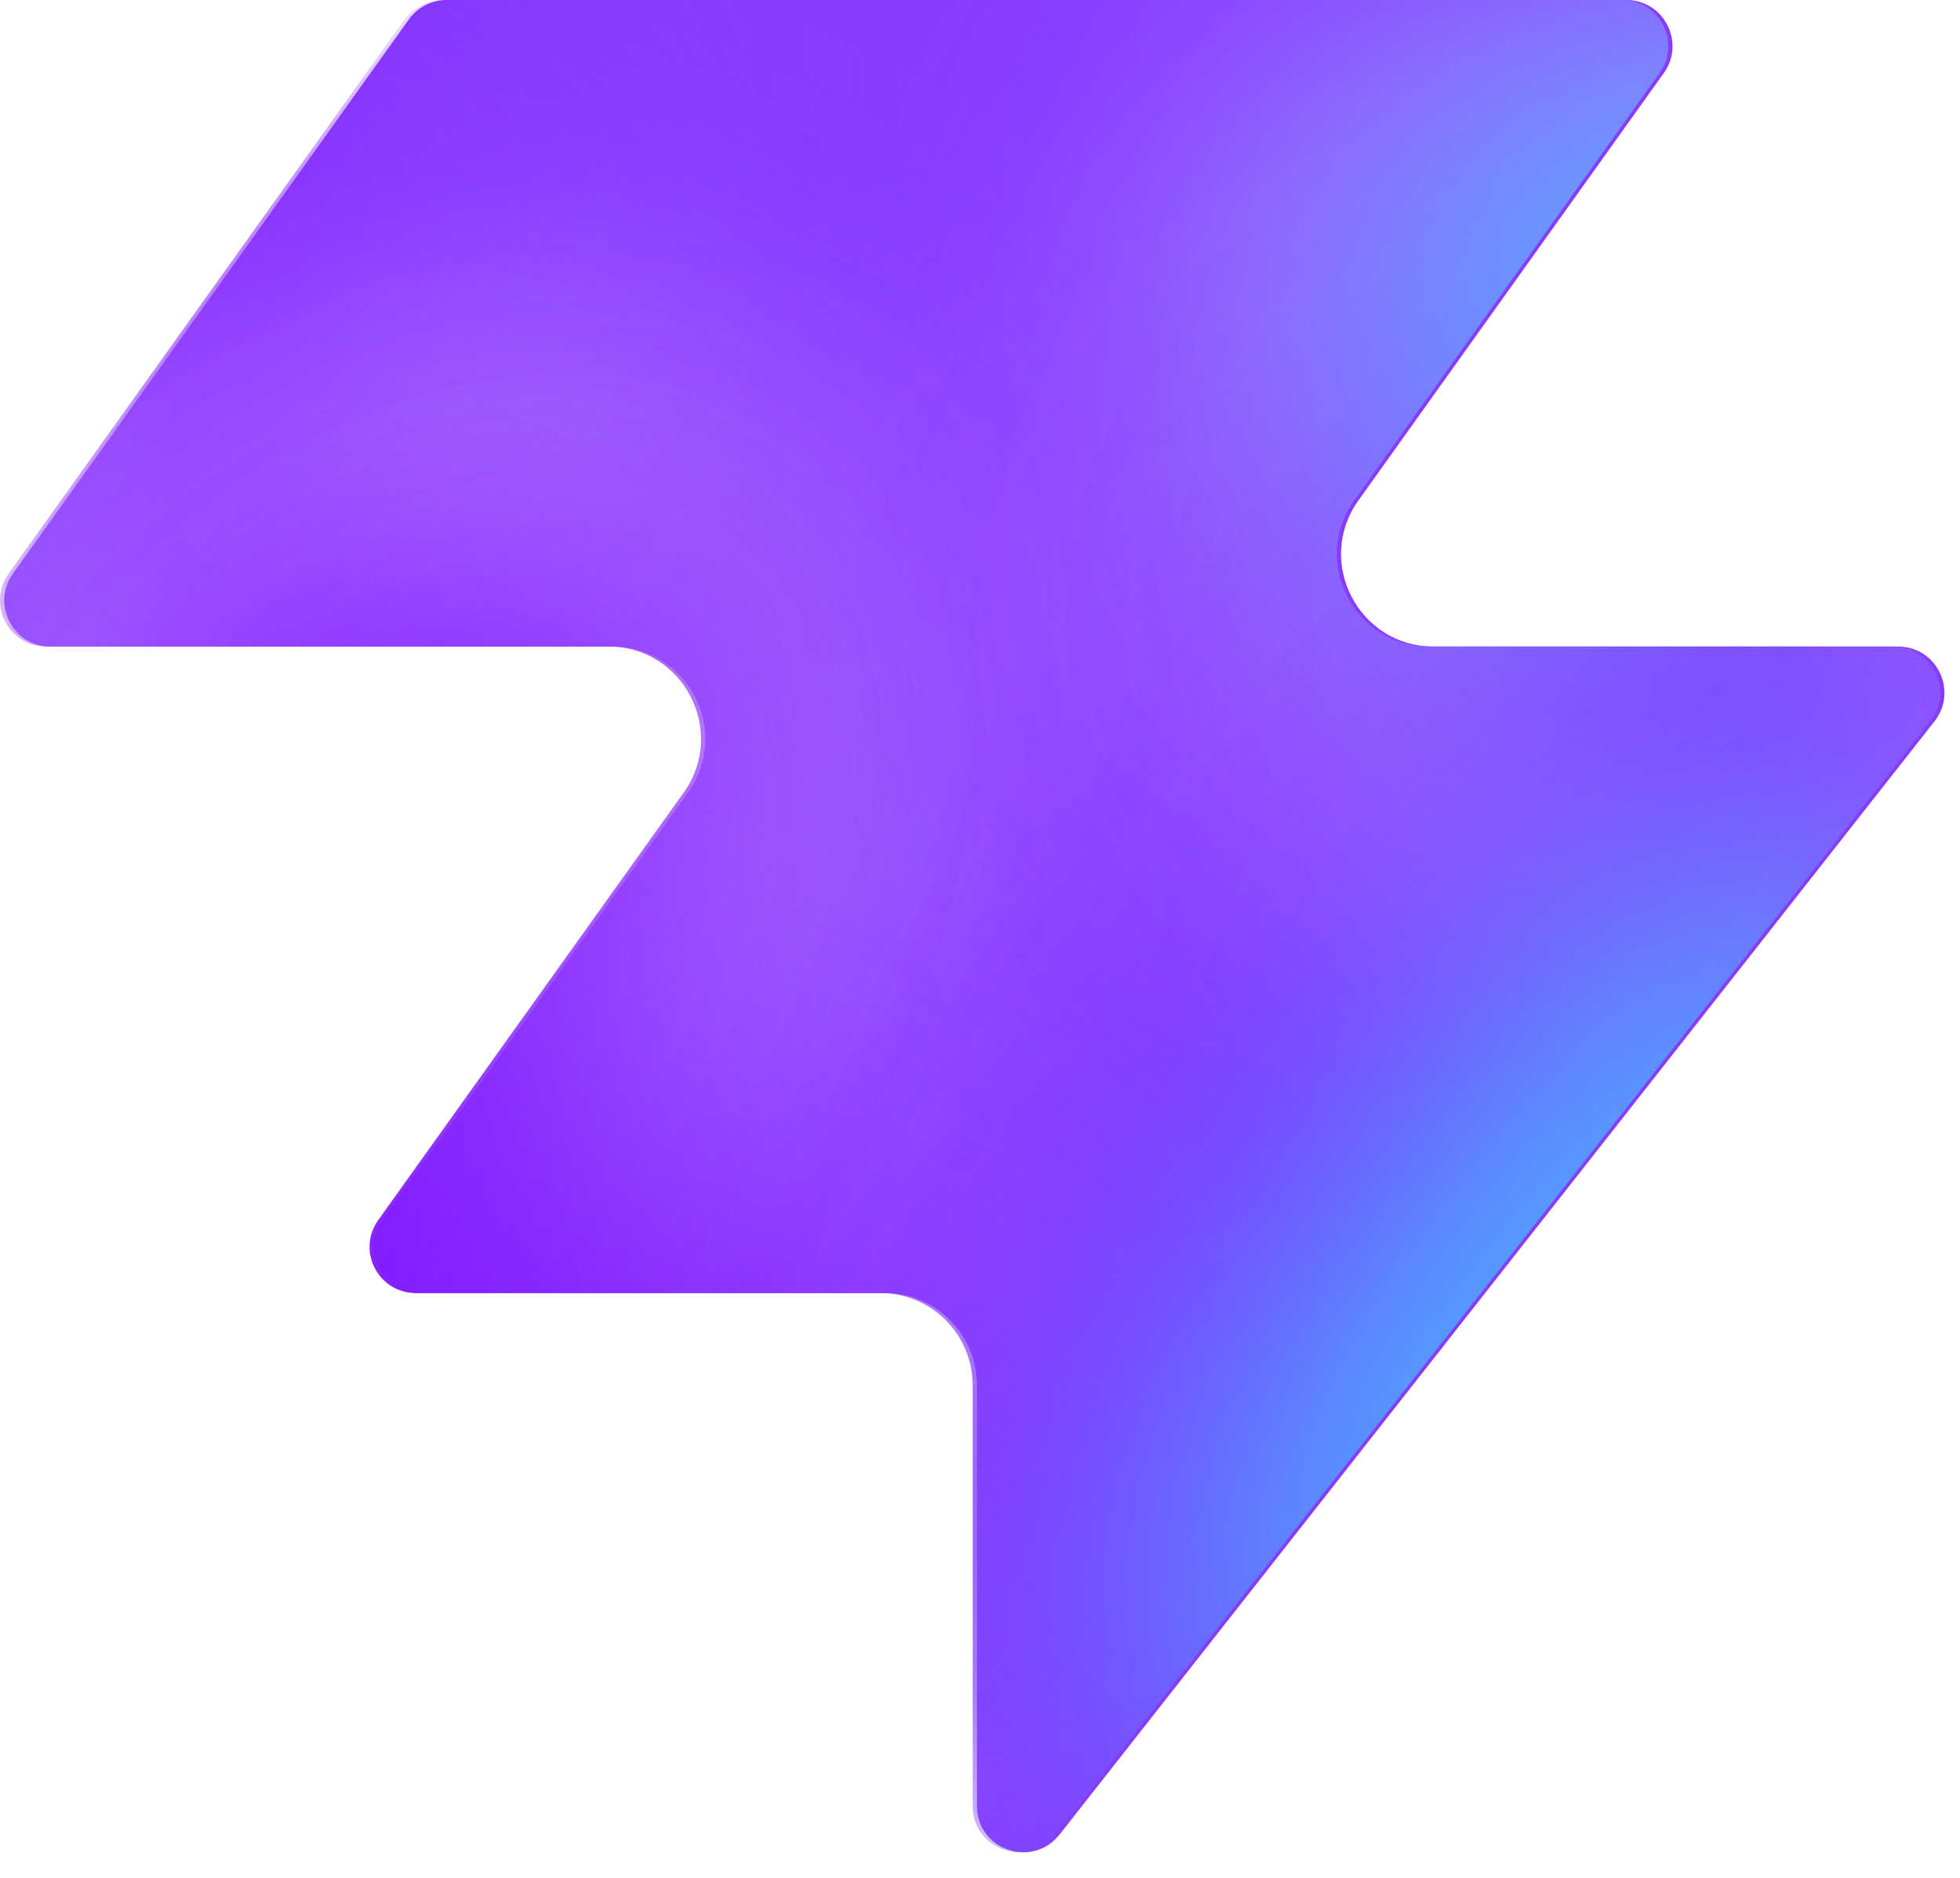
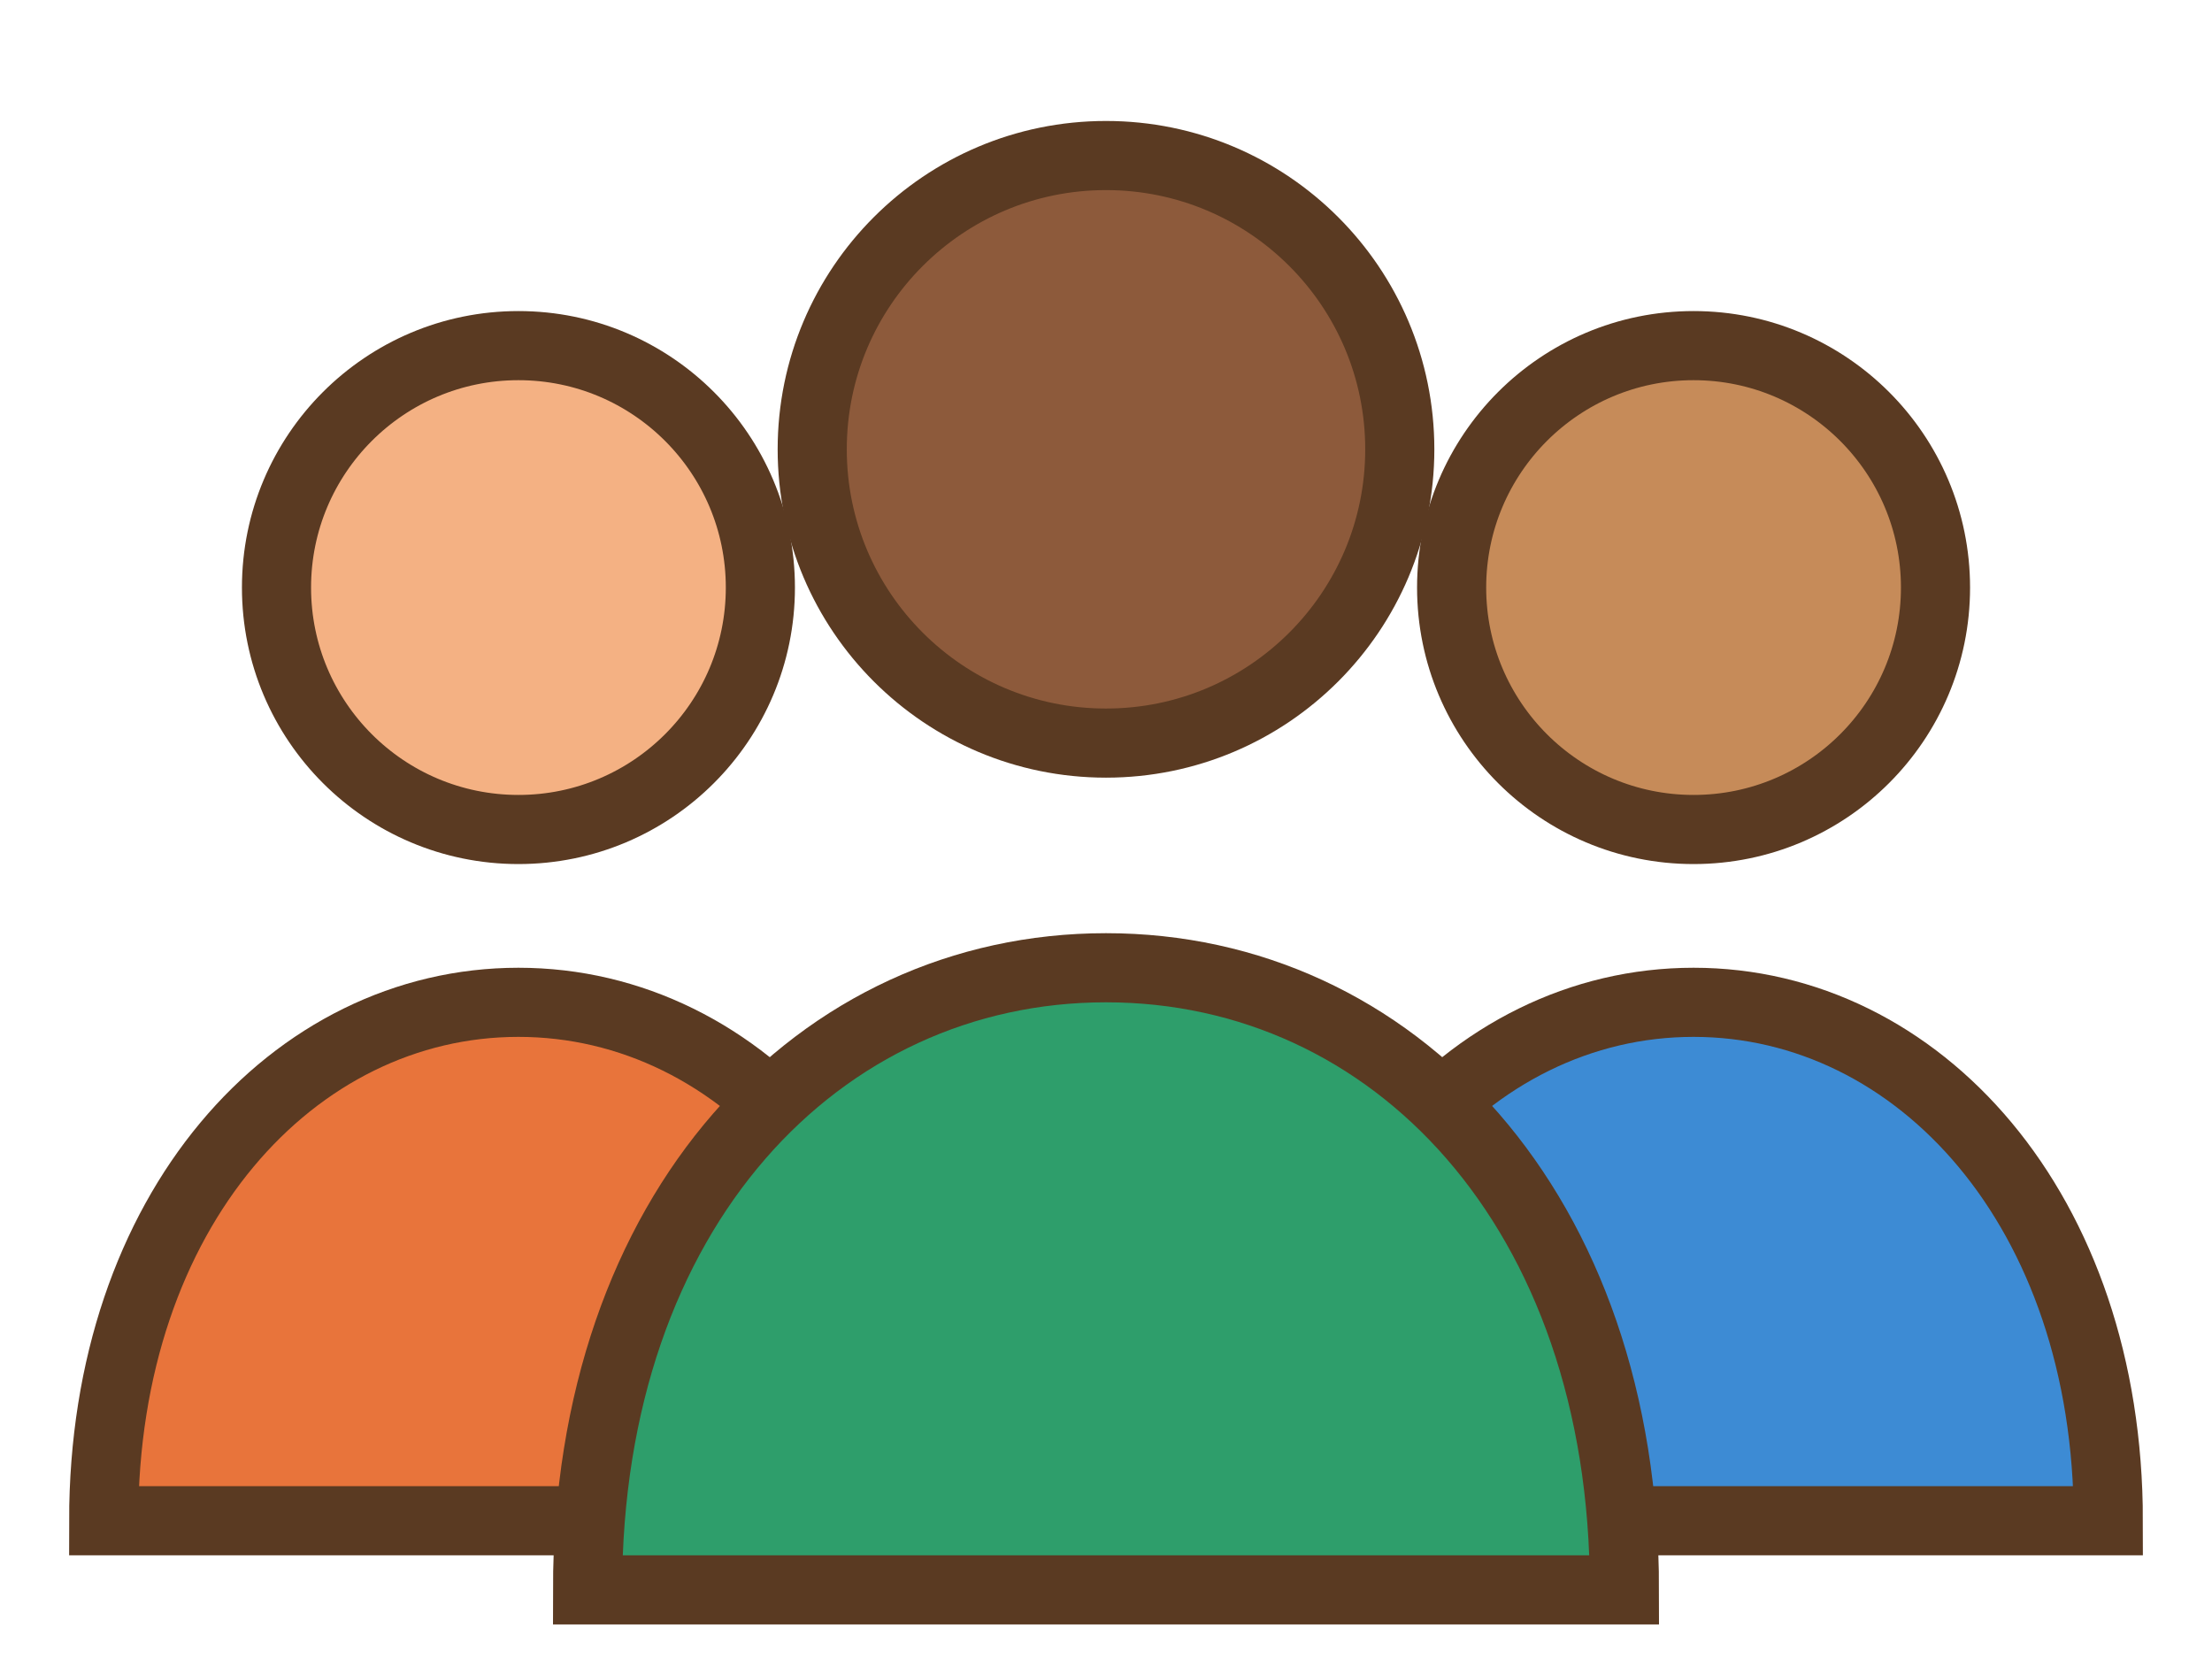
- <svg xmlns="http://www.w3.org/2000/svg" width="48" height="46" fill="none" viewBox="0 0 48 46">
-   <path fill="#863bff" d="M25.946 44.938c-.664.845-2.021.375-2.021-.698V33.937a2.26 2.26 0 0 0-2.262-2.262H10.287c-.92 0-1.456-1.04-.92-1.788l7.48-10.471c1.07-1.497 0-3.578-1.842-3.578H1.237c-.92 0-1.456-1.04-.92-1.788L10.013.474c.214-.297.556-.474.92-.474h28.894c.92 0 1.456 1.04.92 1.788l-7.48 10.471c-1.07 1.498 0 3.579 1.842 3.579h11.377c.943 0 1.473 1.088.89 1.83L25.947 44.94z" style="fill:#863bff;fill:color(display-p3 .525 .23 1);fill-opacity:1" />
-   <mask id="a" width="48" height="46" x="0" y="0" maskUnits="userSpaceOnUse" style="mask-type:alpha">
-     <path fill="#000" d="M25.842 44.938c-.664.844-2.021.375-2.021-.698V33.937a2.26 2.26 0 0 0-2.262-2.262H10.183c-.92 0-1.456-1.04-.92-1.788l7.48-10.471c1.07-1.498 0-3.579-1.842-3.579H1.133c-.92 0-1.456-1.04-.92-1.787L9.91.473c.214-.297.556-.474.92-.474h28.894c.92 0 1.456 1.04.92 1.788l-7.48 10.471c-1.07 1.498 0 3.578 1.842 3.578h11.377c.943 0 1.473 1.088.89 1.832L25.843 44.94z" style="fill:#000;fill-opacity:1" />
-   </mask>
-   <g mask="url(#a)">
-     <g filter="url(#b)">
-       <ellipse cx="5.508" cy="14.704" fill="#ede6ff" rx="5.508" ry="14.704" style="fill:#ede6ff;fill:color(display-p3 .927 .903 1);fill-opacity:1" transform="matrix(.00324 1 1 -.00324 -4.47 31.516)" />
-     </g>
-     <g filter="url(#c)">
-       <ellipse cx="10.399" cy="29.851" fill="#ede6ff" rx="10.399" ry="29.851" style="fill:#ede6ff;fill:color(display-p3 .927 .903 1);fill-opacity:1" transform="matrix(.00324 1 1 -.00324 -39.328 7.883)" />
-     </g>
-     <g filter="url(#d)">
-       <ellipse cx="5.508" cy="30.487" fill="#7e14ff" rx="5.508" ry="30.487" style="fill:#7e14ff;fill:color(display-p3 .492 .077 1);fill-opacity:1" transform="rotate(89.814 -25.913 -14.639)scale(1 -1)" />
-     </g>
-     <g filter="url(#e)">
-       <ellipse cx="5.508" cy="30.599" fill="#7e14ff" rx="5.508" ry="30.599" style="fill:#7e14ff;fill:color(display-p3 .492 .077 1);fill-opacity:1" transform="rotate(89.814 -32.644 -3.334)scale(1 -1)" />
-     </g>
-     <g filter="url(#f)">
-       <ellipse cx="5.508" cy="30.599" fill="#7e14ff" rx="5.508" ry="30.599" style="fill:#7e14ff;fill:color(display-p3 .492 .077 1);fill-opacity:1" transform="matrix(.00324 1 1 -.00324 -34.34 30.47)" />
-     </g>
-     <g filter="url(#g)">
-       <ellipse cx="14.072" cy="22.078" fill="#ede6ff" rx="14.072" ry="22.078" style="fill:#ede6ff;fill:color(display-p3 .927 .903 1);fill-opacity:1" transform="rotate(93.35 24.506 48.493)scale(-1 1)" />
-     </g>
-     <g filter="url(#h)">
-       <ellipse cx="3.47" cy="21.501" fill="#7e14ff" rx="3.47" ry="21.501" style="fill:#7e14ff;fill:color(display-p3 .492 .077 1);fill-opacity:1" transform="rotate(89.009 28.708 47.59)scale(-1 1)" />
-     </g>
-     <g filter="url(#i)">
-       <ellipse cx="3.47" cy="21.501" fill="#7e14ff" rx="3.47" ry="21.501" style="fill:#7e14ff;fill:color(display-p3 .492 .077 1);fill-opacity:1" transform="rotate(89.009 28.708 47.59)scale(-1 1)" />
-     </g>
-     <g filter="url(#j)">
-       <ellipse cx=".387" cy="8.972" fill="#7e14ff" rx="4.407" ry="29.108" style="fill:#7e14ff;fill:color(display-p3 .492 .077 1);fill-opacity:1" transform="rotate(39.51 .387 8.972)" />
-     </g>
-     <g filter="url(#k)">
-       <ellipse cx="47.523" cy="-6.092" fill="#7e14ff" rx="4.407" ry="29.108" style="fill:#7e14ff;fill:color(display-p3 .492 .077 1);fill-opacity:1" transform="rotate(37.892 47.523 -6.092)" />
-     </g>
-     <g filter="url(#l)">
-       <ellipse cx="41.412" cy="6.333" fill="#47bfff" rx="5.971" ry="9.665" style="fill:#47bfff;fill:color(display-p3 .28 .748 1);fill-opacity:1" transform="rotate(37.892 41.412 6.333)" />
-     </g>
-     <g filter="url(#m)">
-       <ellipse cx="-1.879" cy="38.332" fill="#7e14ff" rx="4.407" ry="29.108" style="fill:#7e14ff;fill:color(display-p3 .492 .077 1);fill-opacity:1" transform="rotate(37.892 -1.88 38.332)" />
-     </g>
-     <g filter="url(#n)">
-       <ellipse cx="-1.879" cy="38.332" fill="#7e14ff" rx="4.407" ry="29.108" style="fill:#7e14ff;fill:color(display-p3 .492 .077 1);fill-opacity:1" transform="rotate(37.892 -1.88 38.332)" />
-     </g>
-     <g filter="url(#o)">
-       <ellipse cx="35.651" cy="29.907" fill="#7e14ff" rx="4.407" ry="29.108" style="fill:#7e14ff;fill:color(display-p3 .492 .077 1);fill-opacity:1" transform="rotate(37.892 35.651 29.907)" />
-     </g>
-     <g filter="url(#p)">
-       <ellipse cx="38.418" cy="32.4" fill="#47bfff" rx="5.971" ry="15.297" style="fill:#47bfff;fill:color(display-p3 .28 .748 1);fill-opacity:1" transform="rotate(37.892 38.418 32.4)" />
-     </g>
-   </g>
-   <defs>
-     <filter id="b" width="60.045" height="41.654" x="-19.77" y="16.149" color-interpolation-filters="sRGB" filterUnits="userSpaceOnUse">
-       <feFlood flood-opacity="0" result="BackgroundImageFix" />
-       <feBlend in="SourceGraphic" in2="BackgroundImageFix" result="shape" />
-       <feGaussianBlur result="effect1_foregroundBlur_2002_17158" stdDeviation="7.659" />
-     </filter>
-     <filter id="c" width="90.34" height="51.437" x="-54.613" y="-7.533" color-interpolation-filters="sRGB" filterUnits="userSpaceOnUse">
-       <feFlood flood-opacity="0" result="BackgroundImageFix" />
-       <feBlend in="SourceGraphic" in2="BackgroundImageFix" result="shape" />
-       <feGaussianBlur result="effect1_foregroundBlur_2002_17158" stdDeviation="7.659" />
-     </filter>
-     <filter id="d" width="79.355" height="29.4" x="-49.64" y="2.03" color-interpolation-filters="sRGB" filterUnits="userSpaceOnUse">
-       <feFlood flood-opacity="0" result="BackgroundImageFix" />
-       <feBlend in="SourceGraphic" in2="BackgroundImageFix" result="shape" />
-       <feGaussianBlur result="effect1_foregroundBlur_2002_17158" stdDeviation="4.596" />
-     </filter>
-     <filter id="e" width="79.579" height="29.4" x="-45.045" y="20.029" color-interpolation-filters="sRGB" filterUnits="userSpaceOnUse">
-       <feFlood flood-opacity="0" result="BackgroundImageFix" />
-       <feBlend in="SourceGraphic" in2="BackgroundImageFix" result="shape" />
-       <feGaussianBlur result="effect1_foregroundBlur_2002_17158" stdDeviation="4.596" />
-     </filter>
-     <filter id="f" width="79.579" height="29.4" x="-43.513" y="21.178" color-interpolation-filters="sRGB" filterUnits="userSpaceOnUse">
-       <feFlood flood-opacity="0" result="BackgroundImageFix" />
-       <feBlend in="SourceGraphic" in2="BackgroundImageFix" result="shape" />
-       <feGaussianBlur result="effect1_foregroundBlur_2002_17158" stdDeviation="4.596" />
-     </filter>
-     <filter id="g" width="74.749" height="58.852" x="15.756" y="-17.901" color-interpolation-filters="sRGB" filterUnits="userSpaceOnUse">
-       <feFlood flood-opacity="0" result="BackgroundImageFix" />
-       <feBlend in="SourceGraphic" in2="BackgroundImageFix" result="shape" />
-       <feGaussianBlur result="effect1_foregroundBlur_2002_17158" stdDeviation="7.659" />
-     </filter>
-     <filter id="h" width="61.377" height="25.362" x="23.548" y="2.284" color-interpolation-filters="sRGB" filterUnits="userSpaceOnUse">
-       <feFlood flood-opacity="0" result="BackgroundImageFix" />
-       <feBlend in="SourceGraphic" in2="BackgroundImageFix" result="shape" />
-       <feGaussianBlur result="effect1_foregroundBlur_2002_17158" stdDeviation="4.596" />
-     </filter>
-     <filter id="i" width="61.377" height="25.362" x="23.548" y="2.284" color-interpolation-filters="sRGB" filterUnits="userSpaceOnUse">
-       <feFlood flood-opacity="0" result="BackgroundImageFix" />
-       <feBlend in="SourceGraphic" in2="BackgroundImageFix" result="shape" />
-       <feGaussianBlur result="effect1_foregroundBlur_2002_17158" stdDeviation="4.596" />
-     </filter>
-     <filter id="j" width="56.045" height="63.649" x="-27.636" y="-22.853" color-interpolation-filters="sRGB" filterUnits="userSpaceOnUse">
-       <feFlood flood-opacity="0" result="BackgroundImageFix" />
-       <feBlend in="SourceGraphic" in2="BackgroundImageFix" result="shape" />
-       <feGaussianBlur result="effect1_foregroundBlur_2002_17158" stdDeviation="4.596" />
-     </filter>
-     <filter id="k" width="54.814" height="64.646" x="20.116" y="-38.415" color-interpolation-filters="sRGB" filterUnits="userSpaceOnUse">
-       <feFlood flood-opacity="0" result="BackgroundImageFix" />
-       <feBlend in="SourceGraphic" in2="BackgroundImageFix" result="shape" />
-       <feGaussianBlur result="effect1_foregroundBlur_2002_17158" stdDeviation="4.596" />
-     </filter>
-     <filter id="l" width="33.541" height="35.313" x="24.641" y="-11.323" color-interpolation-filters="sRGB" filterUnits="userSpaceOnUse">
-       <feFlood flood-opacity="0" result="BackgroundImageFix" />
-       <feBlend in="SourceGraphic" in2="BackgroundImageFix" result="shape" />
-       <feGaussianBlur result="effect1_foregroundBlur_2002_17158" stdDeviation="4.596" />
-     </filter>
-     <filter id="m" width="54.814" height="64.646" x="-29.286" y="6.009" color-interpolation-filters="sRGB" filterUnits="userSpaceOnUse">
-       <feFlood flood-opacity="0" result="BackgroundImageFix" />
-       <feBlend in="SourceGraphic" in2="BackgroundImageFix" result="shape" />
-       <feGaussianBlur result="effect1_foregroundBlur_2002_17158" stdDeviation="4.596" />
-     </filter>
-     <filter id="n" width="54.814" height="64.646" x="-29.286" y="6.009" color-interpolation-filters="sRGB" filterUnits="userSpaceOnUse">
-       <feFlood flood-opacity="0" result="BackgroundImageFix" />
-       <feBlend in="SourceGraphic" in2="BackgroundImageFix" result="shape" />
-       <feGaussianBlur result="effect1_foregroundBlur_2002_17158" stdDeviation="4.596" />
-     </filter>
-     <filter id="o" width="54.814" height="64.646" x="8.244" y="-2.416" color-interpolation-filters="sRGB" filterUnits="userSpaceOnUse">
-       <feFlood flood-opacity="0" result="BackgroundImageFix" />
-       <feBlend in="SourceGraphic" in2="BackgroundImageFix" result="shape" />
-       <feGaussianBlur result="effect1_foregroundBlur_2002_17158" stdDeviation="4.596" />
-     </filter>
-     <filter id="p" width="39.409" height="43.623" x="18.713" y="10.588" color-interpolation-filters="sRGB" filterUnits="userSpaceOnUse">
-       <feFlood flood-opacity="0" result="BackgroundImageFix" />
-       <feBlend in="SourceGraphic" in2="BackgroundImageFix" result="shape" />
-       <feGaussianBlur result="effect1_foregroundBlur_2002_17158" stdDeviation="4.596" />
-     </filter>
-   </defs>
+ <svg xmlns="http://www.w3.org/2000/svg" viewBox="0 0 64 48">
+   <circle cx="15" cy="17" r="7" fill="#f4b183" stroke="#5a3a22" stroke-width="2" />
+   <path d="M3 44c0-9 5.5-15 12-15s12 6 12 15z" fill="#e8743b" stroke="#5a3a22" stroke-width="2" />
+   <circle cx="49" cy="17" r="7" fill="#c68b59" stroke="#5a3a22" stroke-width="2" />
+   <path d="M37 44c0-9 5.5-15 12-15s12 6 12 15z" fill="#3d8bd4" stroke="#5a3a22" stroke-width="2" />
+   <circle cx="32" cy="13" r="8.5" fill="#8d5a3b" stroke="#5a3a22" stroke-width="2" />
+   <path d="M17 46c0-11 6.7-18 15-18s15 7 15 18z" fill="#2e9e6b" stroke="#5a3a22" stroke-width="2" />
</svg>
